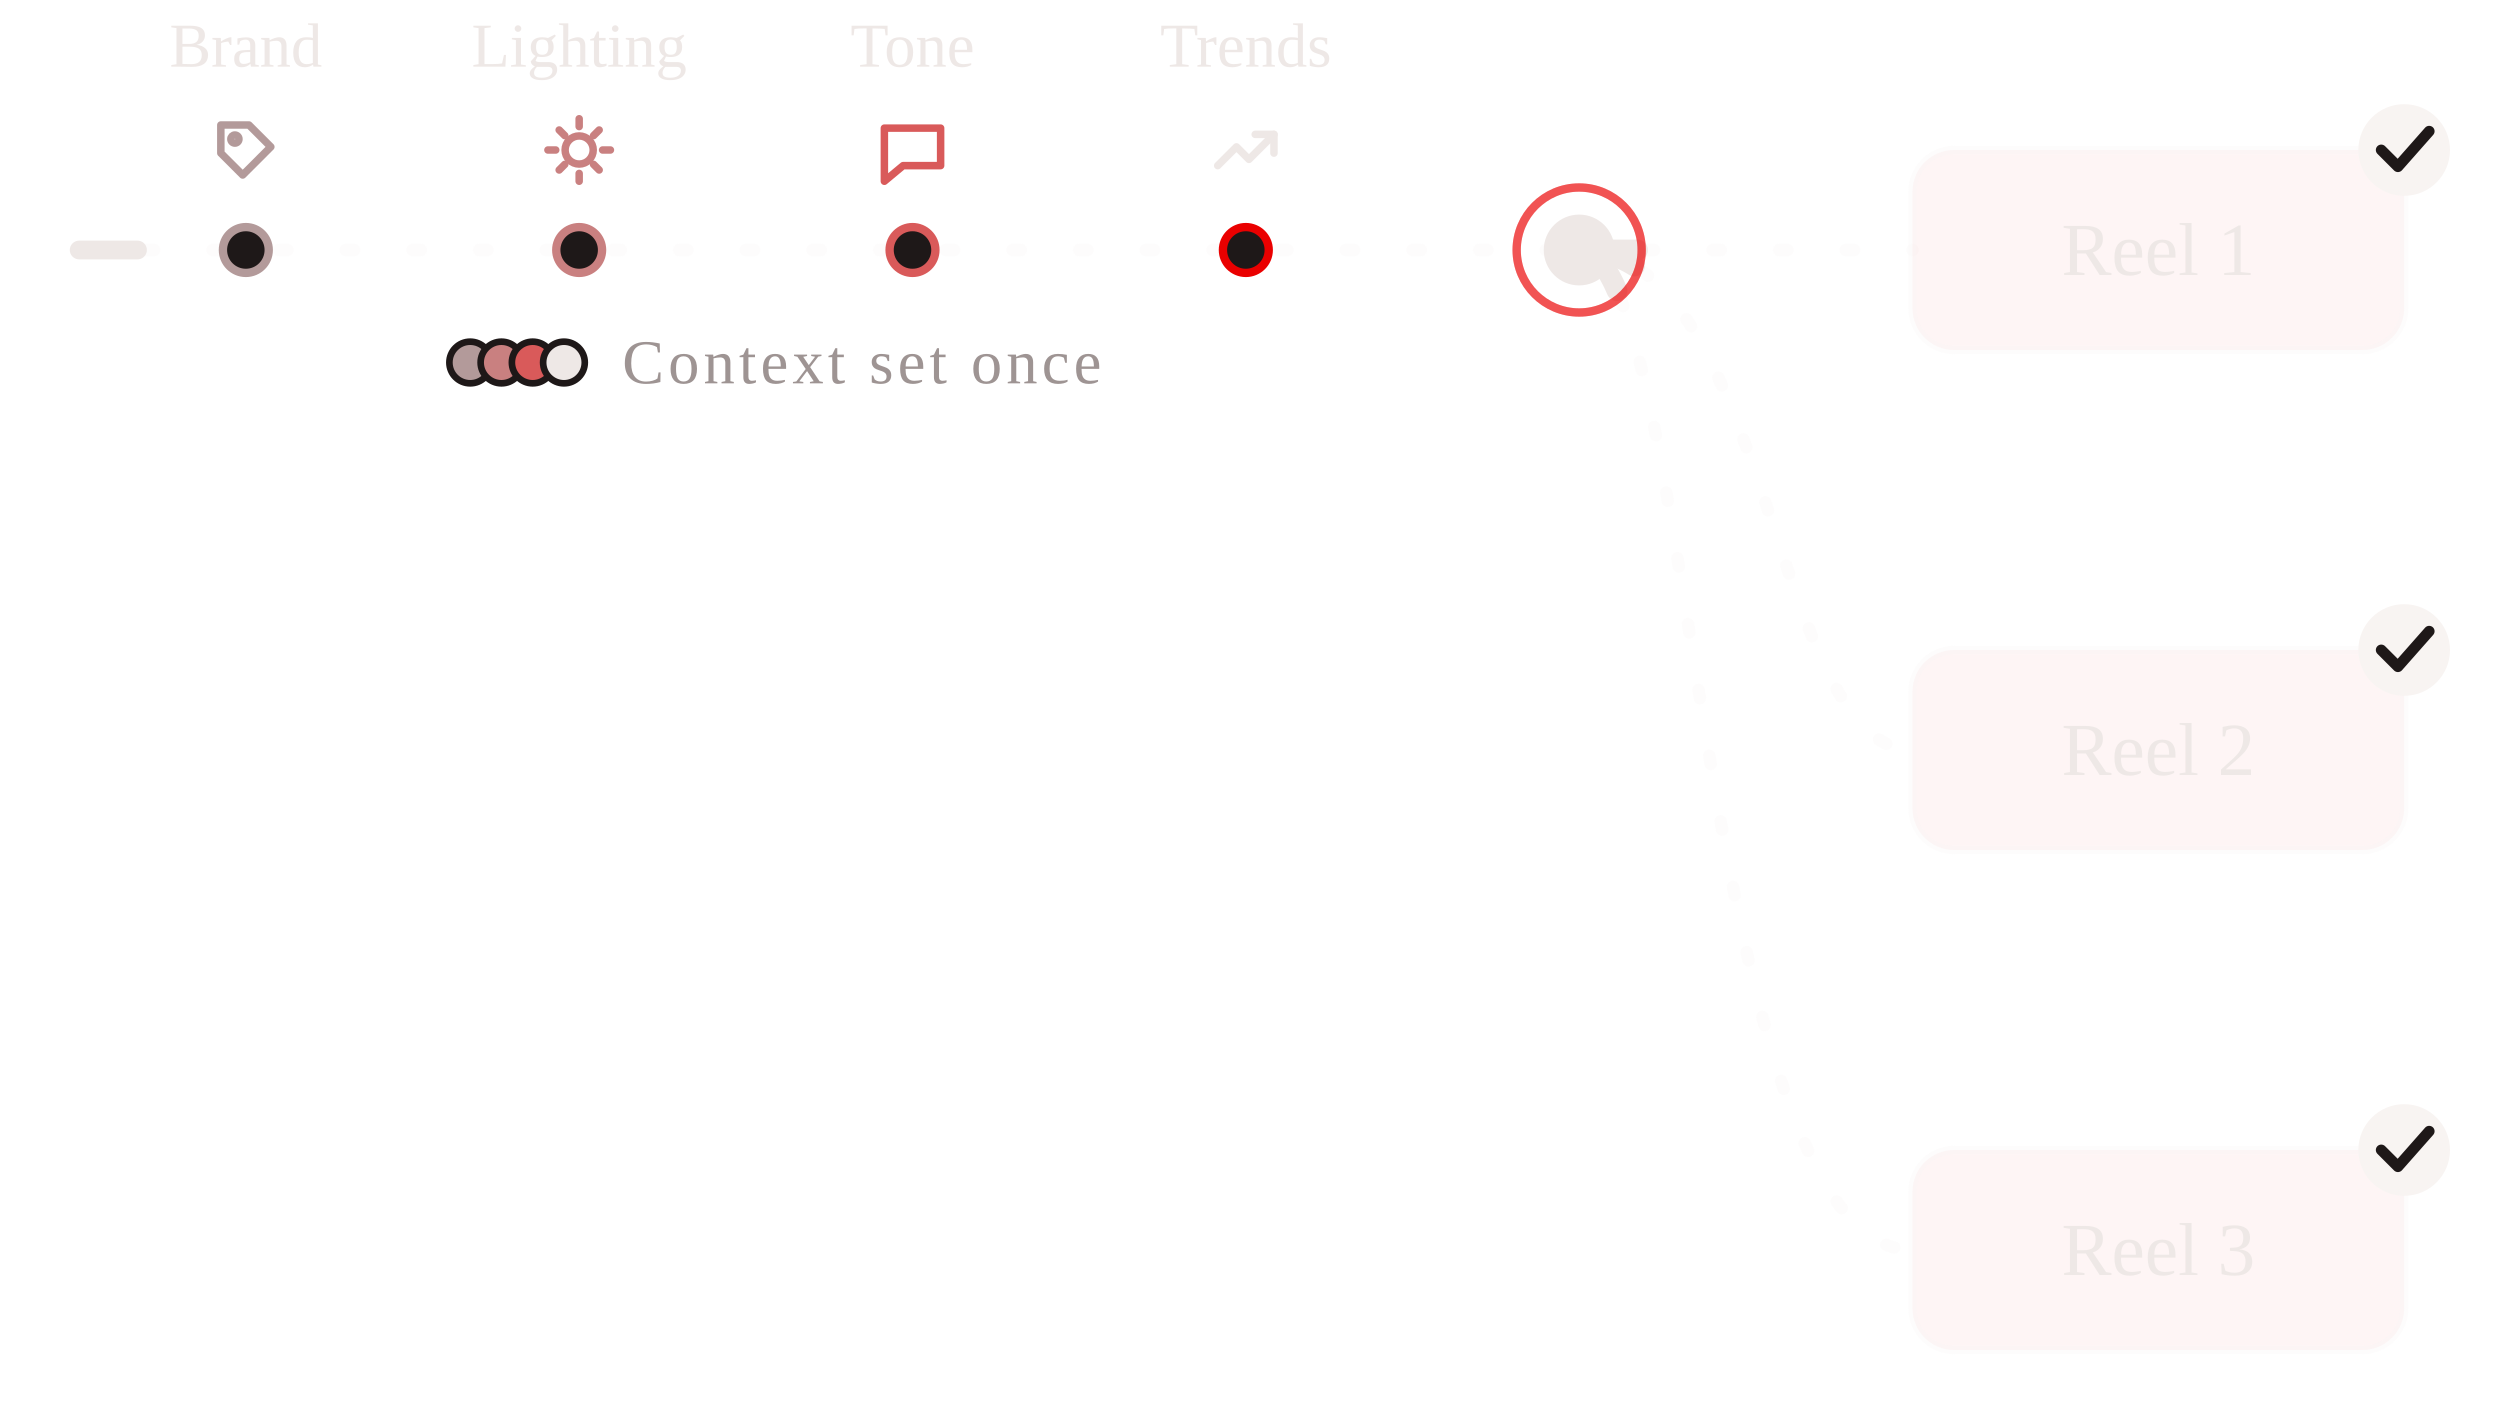
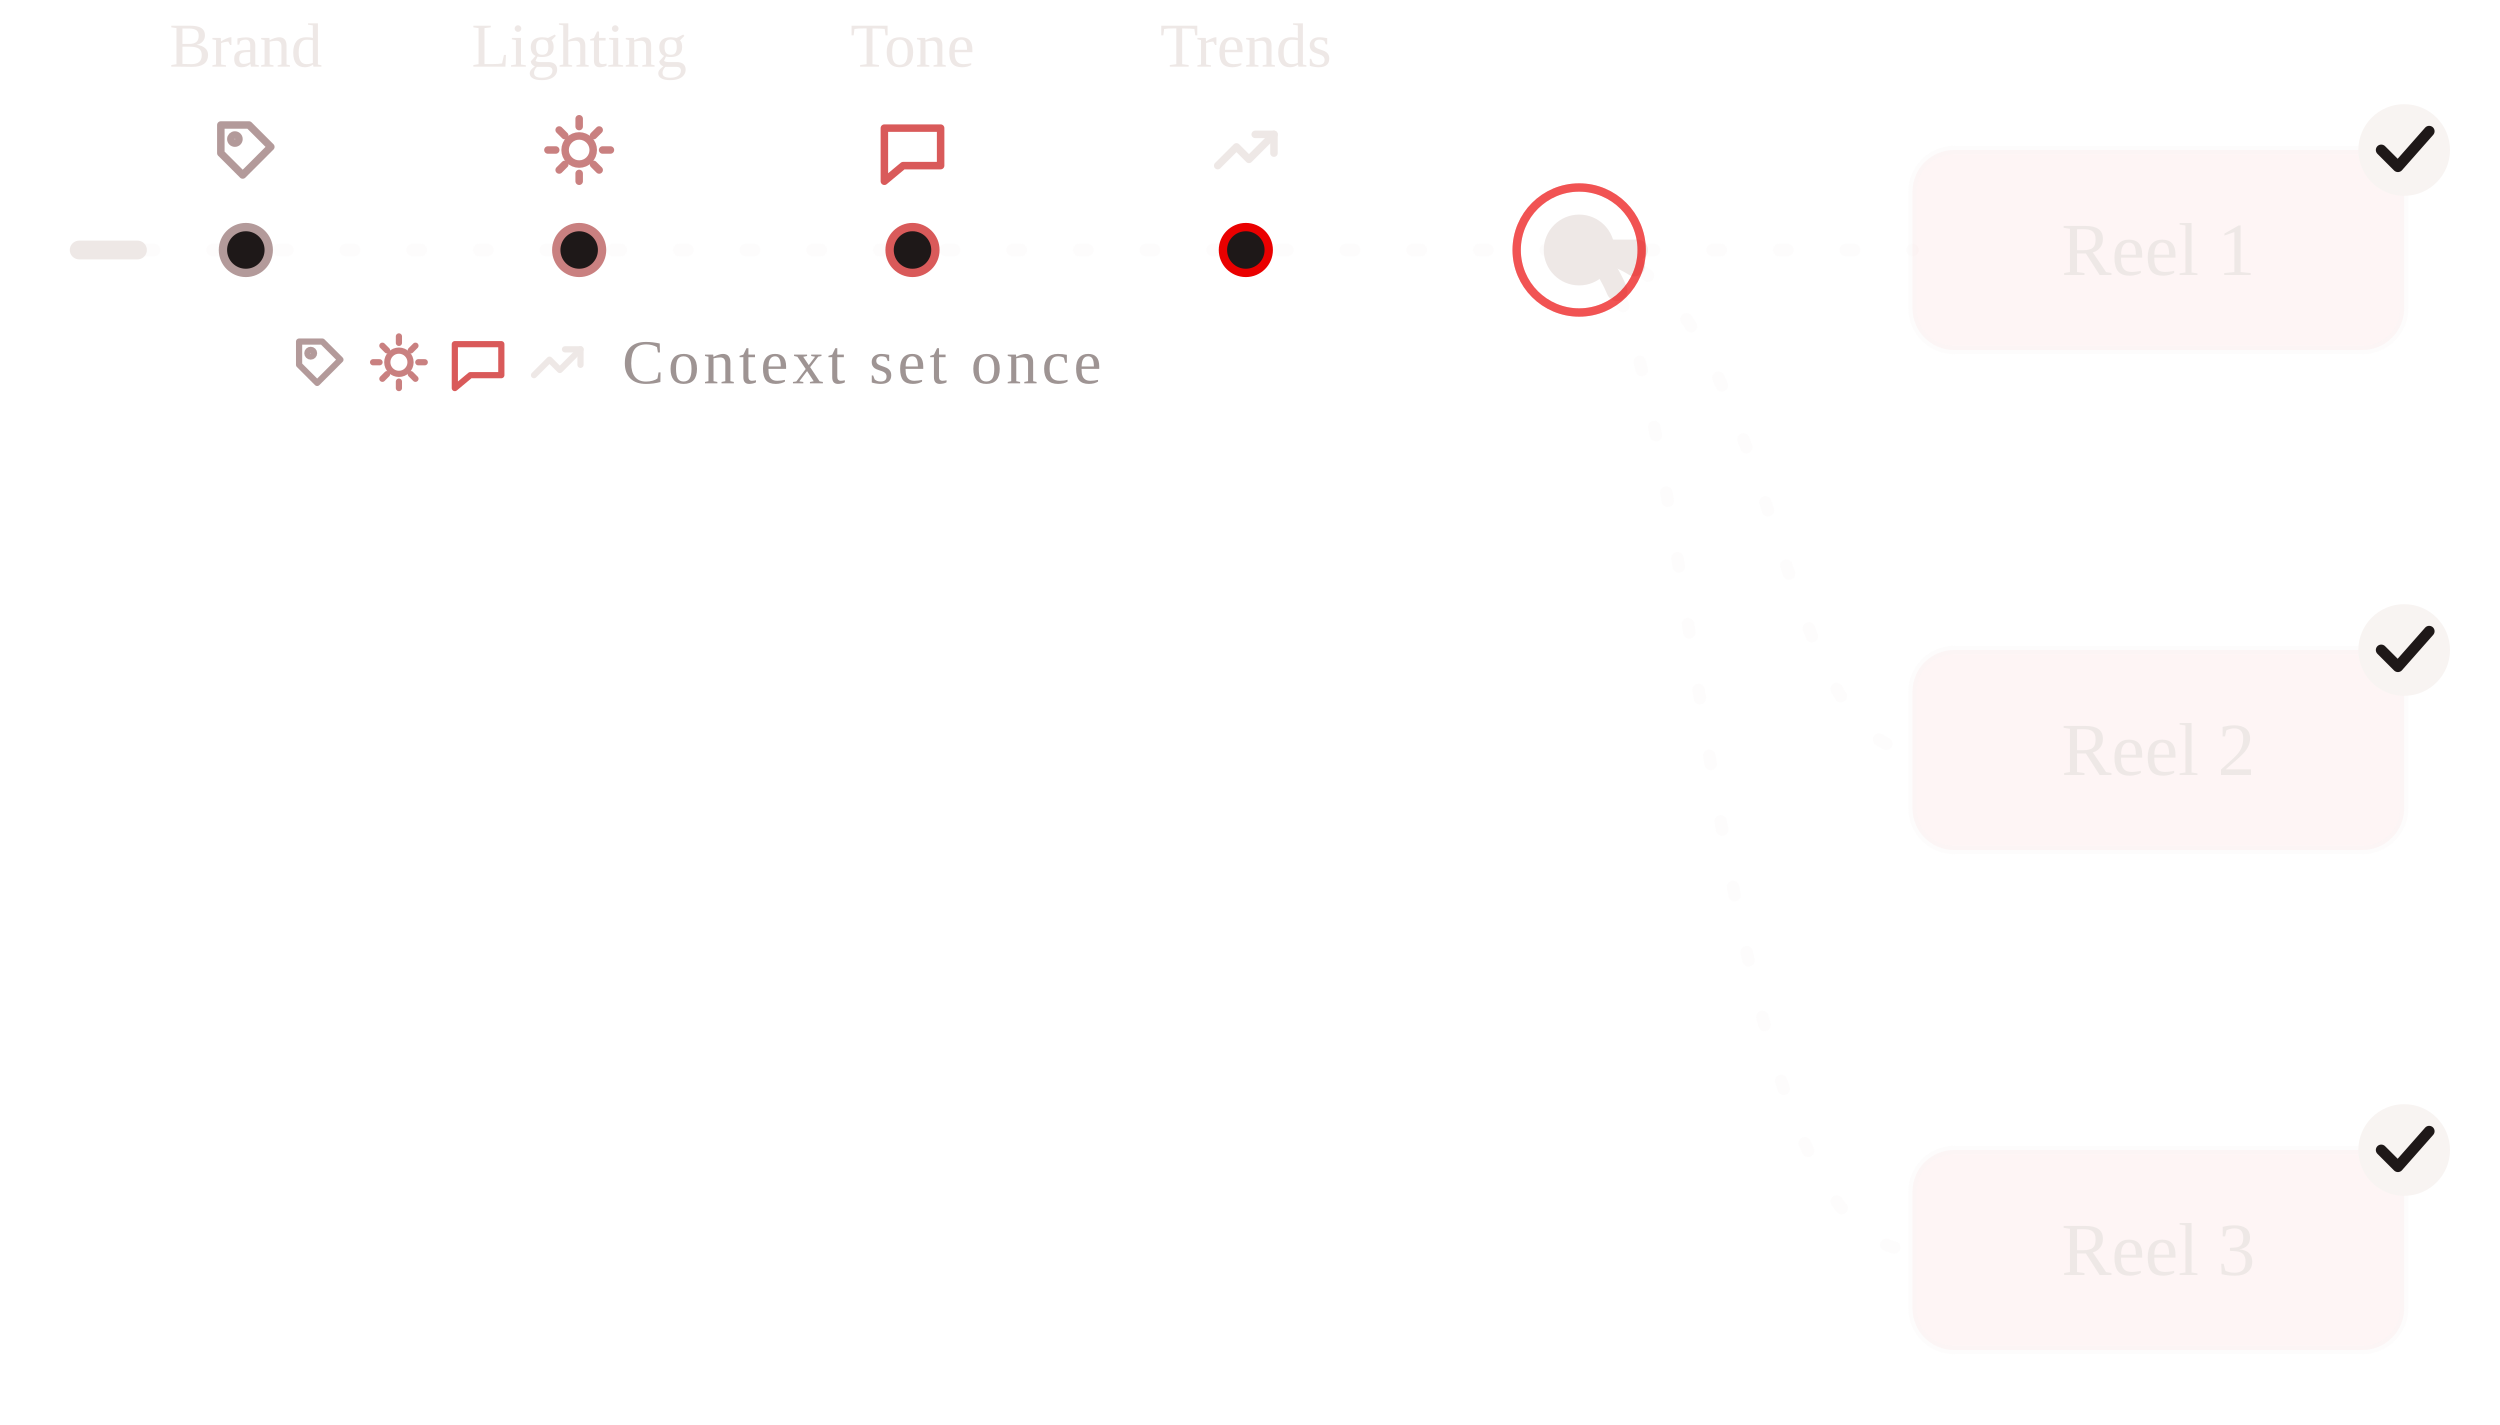
<svg xmlns="http://www.w3.org/2000/svg" viewBox="91 0 600 342" class="diagram" aria-hidden="true">
  <g fill="none" stroke="rgba(248,244,242,0.28)" stroke-width="3" stroke-dasharray="2 14" stroke-linecap="round">
    <path d="M110,60 H470" />
    <path d="M470,60 H550" />
    <path d="M470,60 C516,60 516,180 550,180" />
    <path d="M470,60 C498,60 498,300 550,300" />
  </g>
  <defs>
    <linearGradient id="cosCtxRowP" gradientUnits="userSpaceOnUse" x1="110" y1="0" x2="470" y2="0">
      <stop offset="11.111%" stop-color="#b39a9a" />
      <stop offset="33.333%" stop-color="#c98080" />
      <stop offset="55.556%" stop-color="#d95a5a" />
      <stop offset="77.778%" stop-color="#ea0000" />
    </linearGradient>
  </defs>
-   <path d="M110,60 H470" pathLength="100" fill="none" stroke="url(#cosCtxRowP)" stroke-width="3.5" stroke-linecap="round" stroke-dasharray="100 100" opacity="0" style="animation:cosrowTrail 3.5s linear infinite" />
-   <path d="M470,60 H550" pathLength="100" fill="none" stroke="#eee8e6" stroke-width="3" stroke-linecap="round" stroke-dasharray="100 100" opacity="0" style="animation:cosfanTrail 3.5s linear infinite" />
-   <path d="M470,60 C516,60 516,180 550,180" pathLength="100" fill="none" stroke="#eee8e6" stroke-width="3" stroke-linecap="round" stroke-dasharray="100 100" opacity="0" style="animation:cosfanTrail 3.5s linear infinite" />
-   <path d="M470,60 C498,60 498,300 550,300" pathLength="100" fill="none" stroke="#eee8e6" stroke-width="3" stroke-linecap="round" stroke-dasharray="100 100" opacity="0" style="animation:cosfanTrail 3.5s linear infinite" />
-   <path d="M110,60 H470" fill="none" stroke="#eee8e6" stroke-width="4.5" stroke-linecap="round" stroke-dasharray="14 900" style="animation:cosrowP 3.5s linear infinite" />
-   <path d="M470,60 H550" fill="none" stroke="#eee8e6" stroke-width="5" stroke-linecap="round" stroke-dasharray="14 900" style="animation:cosfanA 3.5s linear infinite" />
-   <path d="M470,60 C516,60 516,180 550,180" fill="none" stroke="#eee8e6" stroke-width="5" stroke-linecap="round" stroke-dasharray="14 900" style="animation:cosfanB 3.5s linear infinite" />
-   <path d="M470,60 C498,60 498,300 550,300" fill="none" stroke="#eee8e6" stroke-width="5" stroke-linecap="round" stroke-dasharray="14 900" style="animation:cosfanC 3.5s linear infinite" />
+   <path d="M110,60 H470" pathLength="100" fill="none" stroke="url(#cosCtxRowP)" stroke-width="3.5" stroke-linecap="round" stroke-dasharray="100 100" opacity="0" style="animation:cosrowTrail 7s linear infinite" />
+   <path d="M470,60 H550" pathLength="100" fill="none" stroke="#eee8e6" stroke-width="3" stroke-linecap="round" stroke-dasharray="100 100" opacity="0" style="animation:cosfanTrail 7s linear infinite" />
+   <path d="M470,60 C516,60 516,180 550,180" pathLength="100" fill="none" stroke="#eee8e6" stroke-width="3" stroke-linecap="round" stroke-dasharray="100 100" opacity="0" style="animation:cosfanTrail 7s linear infinite" />
+   <path d="M470,60 C498,60 498,300 550,300" pathLength="100" fill="none" stroke="#eee8e6" stroke-width="3" stroke-linecap="round" stroke-dasharray="100 100" opacity="0" style="animation:cosfanTrail 7s linear infinite" />
+   <path d="M110,60 H470" fill="none" stroke="#eee8e6" stroke-width="4.5" stroke-linecap="round" stroke-dasharray="14 900" style="animation:cosrowP 7s linear infinite" />
+   <path d="M470,60 H550" fill="none" stroke="#eee8e6" stroke-width="5" stroke-linecap="round" stroke-dasharray="14 900" style="animation:cosfanA 7s linear infinite" />
+   <path d="M470,60 C516,60 516,180 550,180" fill="none" stroke="#eee8e6" stroke-width="5" stroke-linecap="round" stroke-dasharray="14 900" style="animation:cosfanB 7s linear infinite" />
+   <path d="M470,60 C498,60 498,300 550,300" fill="none" stroke="#eee8e6" stroke-width="5" stroke-linecap="round" stroke-dasharray="14 900" style="animation:cosfanC 7s linear infinite" />
  <g>
    <g>
      <text x="150" y="16" text-anchor="middle" style="font-weight:500;font-size:15px" fill="#eee8e6">Brand</text>
      <g transform="translate(141 27) scale(0.75)" fill="none" stroke="#b39a9a" stroke-width="2.4" stroke-linecap="round" stroke-linejoin="round">
        <path d="M4 4h9l7 7-9 9-7-7z" />
        <circle cx="8.5" cy="8.5" r="1.3" />
      </g>
    </g>
-     <circle cx="150" cy="60" r="5.5" fill="none" stroke="#b39a9a" stroke-width="2" opacity="0" style="transform-box:fill-box;transform-origin:center;animation:cosChipPulseP 3.5s linear infinite;animation-delay:-3.337s" />
-     <circle cx="150" cy="60" r="5.5" fill="#1e1818" stroke="#b39a9a" stroke-width="2" style="transform-box:fill-box;transform-origin:center;animation:cosdKP0 3.5s linear infinite" />
+     <circle cx="150" cy="60" r="5.5" fill="none" stroke="#b39a9a" stroke-width="2" opacity="0" style="transform-box:fill-box;transform-origin:center;animation:cosChipPulseP 7s linear infinite;animation-delay:-6.674s" />
+     <circle cx="150" cy="60" r="5.5" fill="#1e1818" stroke="#b39a9a" stroke-width="2" style="transform-box:fill-box;transform-origin:center;animation:cosdKP0 7s linear infinite" />
  </g>
  <g>
    <g>
      <text x="230" y="16" text-anchor="middle" style="font-weight:500;font-size:15px" fill="#eee8e6">Lighting</text>
      <g transform="translate(221 27) scale(0.75)" fill="none" stroke="#c98080" stroke-width="2.4" stroke-linecap="round" stroke-linejoin="round">
        <circle cx="12" cy="12" r="4.5" />
        <path d="M12 2v2.5M12 19.5V22M2 12h2.5M19.5 12H22M5.6 5.6l1.8 1.8M16.6 16.6l1.8 1.8M18.4 5.6l-1.8 1.8M7.4 16.6l-1.8 1.8" />
      </g>
    </g>
-     <circle cx="230" cy="60" r="5.5" fill="none" stroke="#c98080" stroke-width="2" opacity="0" style="transform-box:fill-box;transform-origin:center;animation:cosChipPulseP 3.5s linear infinite;animation-delay:-3.012s" />
-     <circle cx="230" cy="60" r="5.5" fill="#1e1818" stroke="#c98080" stroke-width="2" style="transform-box:fill-box;transform-origin:center;animation:cosdKP1 3.5s linear infinite" />
+     <circle cx="230" cy="60" r="5.5" fill="none" stroke="#c98080" stroke-width="2" opacity="0" style="transform-box:fill-box;transform-origin:center;animation:cosChipPulseP 7s linear infinite;animation-delay:-6.024s" />
+     <circle cx="230" cy="60" r="5.5" fill="#1e1818" stroke="#c98080" stroke-width="2" style="transform-box:fill-box;transform-origin:center;animation:cosdKP1 7s linear infinite" />
  </g>
  <g>
    <g>
      <text x="310" y="16" text-anchor="middle" style="font-weight:500;font-size:15px" fill="#eee8e6">Tone</text>
      <g transform="translate(301 27) scale(0.75)" fill="none" stroke="#d95a5a" stroke-width="2.4" stroke-linecap="round" stroke-linejoin="round">
        <path d="M3 5h18v12H9l-6 5z" />
      </g>
    </g>
-     <circle cx="310" cy="60" r="5.5" fill="none" stroke="#d95a5a" stroke-width="2" opacity="0" style="transform-box:fill-box;transform-origin:center;animation:cosChipPulseP 3.5s linear infinite;animation-delay:-2.687s" />
-     <circle cx="310" cy="60" r="5.5" fill="#1e1818" stroke="#d95a5a" stroke-width="2" style="transform-box:fill-box;transform-origin:center;animation:cosdKP2 3.5s linear infinite" />
+     <circle cx="310" cy="60" r="5.5" fill="none" stroke="#d95a5a" stroke-width="2" opacity="0" style="transform-box:fill-box;transform-origin:center;animation:cosChipPulseP 7s linear infinite;animation-delay:-5.374s" />
+     <circle cx="310" cy="60" r="5.5" fill="#1e1818" stroke="#d95a5a" stroke-width="2" style="transform-box:fill-box;transform-origin:center;animation:cosdKP2 7s linear infinite" />
  </g>
  <g>
    <g>
      <text x="390" y="16" text-anchor="middle" style="font-weight:500;font-size:15px" fill="#eee8e6">Trends</text>
      <g transform="translate(381 27) scale(0.75)" fill="none" stroke="#eee8e6" stroke-width="2.4" stroke-linecap="round" stroke-linejoin="round">
        <path d="M3 17l6-6 4 4 8-8" />
        <path d="M15 7h6v6" />
      </g>
    </g>
-     <circle cx="390" cy="60" r="5.5" fill="none" stroke="#ea0000" stroke-width="2" opacity="0" style="transform-box:fill-box;transform-origin:center;animation:cosChipPulseP 3.5s linear infinite;animation-delay:-2.362s" />
-     <circle cx="390" cy="60" r="5.5" fill="#1e1818" stroke="#ea0000" stroke-width="2" style="transform-box:fill-box;transform-origin:center;animation:cosdKP3 3.5s linear infinite" />
+     <circle cx="390" cy="60" r="5.5" fill="none" stroke="#ea0000" stroke-width="2" opacity="0" style="transform-box:fill-box;transform-origin:center;animation:cosChipPulseP 7s linear infinite;animation-delay:-4.724s" />
+     <circle cx="390" cy="60" r="5.5" fill="#1e1818" stroke="#ea0000" stroke-width="2" style="transform-box:fill-box;transform-origin:center;animation:cosdKP3 7s linear infinite" />
  </g>
  <circle cx="470" cy="60" r="8.5" fill="#eee8e6" />
  <circle cx="470" cy="60" r="15" fill="none" stroke="rgba(234,0,0,.35)" stroke-width="2" />
-   <circle cx="470" cy="60" r="15" fill="none" stroke="rgba(234,0,0,.5)" stroke-width="2" style="transform-box:fill-box;transform-origin:center;animation:cosringP 3.5s linear infinite" />
+   <circle cx="470" cy="60" r="15" fill="none" stroke="rgba(234,0,0,.5)" stroke-width="2" style="transform-box:fill-box;transform-origin:center;animation:cosringP 7s linear infinite" />
  <g>
-     <circle cx="203.85" cy="87" r="5" fill="#b39a9a" stroke="#1e1818" stroke-width="1.6" />
-     <circle cx="211.35" cy="87" r="5" fill="#c98080" stroke="#1e1818" stroke-width="1.6" />
-     <circle cx="218.85" cy="87" r="5" fill="#d95a5a" stroke="#1e1818" stroke-width="1.6" />
-     <circle cx="226.35" cy="87" r="5" fill="#eee8e6" stroke="#1e1818" stroke-width="1.6" />
+     <g transform="translate(160.3 79.5) scale(0.62)" fill="none" stroke="#b39a9a" stroke-width="2.4" stroke-linecap="round" stroke-linejoin="round">
+       <path d="M4 4h9l7 7-9 9-7-7z" />
+       <circle cx="8.5" cy="8.5" r="1.3" />
+     </g>
+     <g transform="translate(179.3 79.5) scale(0.62)" fill="none" stroke="#c98080" stroke-width="2.4" stroke-linecap="round" stroke-linejoin="round">
+       <circle cx="12" cy="12" r="4.5" />
+       <path d="M12 2v2.5M12 19.5V22M2 12h2.5M19.5 12H22M5.6 5.6l1.8 1.8M16.6 16.6l1.8 1.8M18.4 5.6l-1.8 1.8M7.4 16.6l-1.8 1.8" />
+     </g>
+     <g transform="translate(198.3 79.5) scale(0.62)" fill="none" stroke="#d95a5a" stroke-width="2.4" stroke-linecap="round" stroke-linejoin="round">
+       <path d="M3 5h18v12H9l-6 5z" />
+     </g>
+     <g transform="translate(217.3 79.5) scale(0.62)" fill="none" stroke="#eee8e6" stroke-width="2.4" stroke-linecap="round" stroke-linejoin="round">
+       <path d="M3 17l6-6 4 4 8-8" />
+       <path d="M15 7h6v6" />
+     </g>
    <text x="240.35" y="92" style="font-weight:500;font-size:15px;letter-spacing:1px" fill="#9e9493">Context set once</text>
  </g>
  <g>
-     <rect x="550" y="36" width="118" height="48" rx="10" fill="rgba(234,0,0,.04)" stroke="rgba(248,244,242,0.28)" stroke-width="2" style="animation:cosflashP 3.5s linear infinite" />
+     <rect x="550" y="36" width="118" height="48" rx="10" fill="rgba(234,0,0,.04)" stroke="rgba(248,244,242,0.28)" stroke-width="2" style="animation:cosflashP 7s linear infinite" />
    <text x="609" y="66" text-anchor="middle" style="font-weight:500;font-size:18px" fill="#eee8e6">Reel 1</text>
-     <g style="animation:costickP 3.5s linear infinite">
+     <g style="animation:costickP 7s linear infinite">
      <circle cx="668" cy="36" r="11" fill="#f8f4f2" />
      <path d="M662.5,36 L666.5,40 L674,31.5" fill="none" stroke="#1e1818" stroke-width="2.6" stroke-linecap="round" stroke-linejoin="round" />
    </g>
  </g>
  <g>
-     <rect x="550" y="156" width="118" height="48" rx="10" fill="rgba(234,0,0,.04)" stroke="rgba(248,244,242,0.28)" stroke-width="2" style="animation:cosflashP 3.5s linear infinite" />
+     <rect x="550" y="156" width="118" height="48" rx="10" fill="rgba(234,0,0,.04)" stroke="rgba(248,244,242,0.28)" stroke-width="2" style="animation:cosflashP 7s linear infinite" />
    <text x="609" y="186" text-anchor="middle" style="font-weight:500;font-size:18px" fill="#eee8e6">Reel 2</text>
-     <g style="animation:costickP 3.5s linear infinite">
+     <g style="animation:costickP 7s linear infinite">
      <circle cx="668" cy="156" r="11" fill="#f8f4f2" />
      <path d="M662.5,156 L666.5,160 L674,151.5" fill="none" stroke="#1e1818" stroke-width="2.6" stroke-linecap="round" stroke-linejoin="round" />
    </g>
  </g>
  <g>
-     <rect x="550" y="276" width="118" height="48" rx="10" fill="rgba(234,0,0,.04)" stroke="rgba(248,244,242,0.28)" stroke-width="2" style="animation:cosflashP 3.5s linear infinite" />
+     <rect x="550" y="276" width="118" height="48" rx="10" fill="rgba(234,0,0,.04)" stroke="rgba(248,244,242,0.28)" stroke-width="2" style="animation:cosflashP 7s linear infinite" />
    <text x="609" y="306" text-anchor="middle" style="font-weight:500;font-size:18px" fill="#eee8e6">Reel 3</text>
-     <g style="animation:costickP 3.5s linear infinite">
+     <g style="animation:costickP 7s linear infinite">
      <circle cx="668" cy="276" r="11" fill="#f8f4f2" />
      <path d="M662.5,276 L666.5,280 L674,271.5" fill="none" stroke="#1e1818" stroke-width="2.6" stroke-linecap="round" stroke-linejoin="round" />
    </g>
  </g>
</svg>
